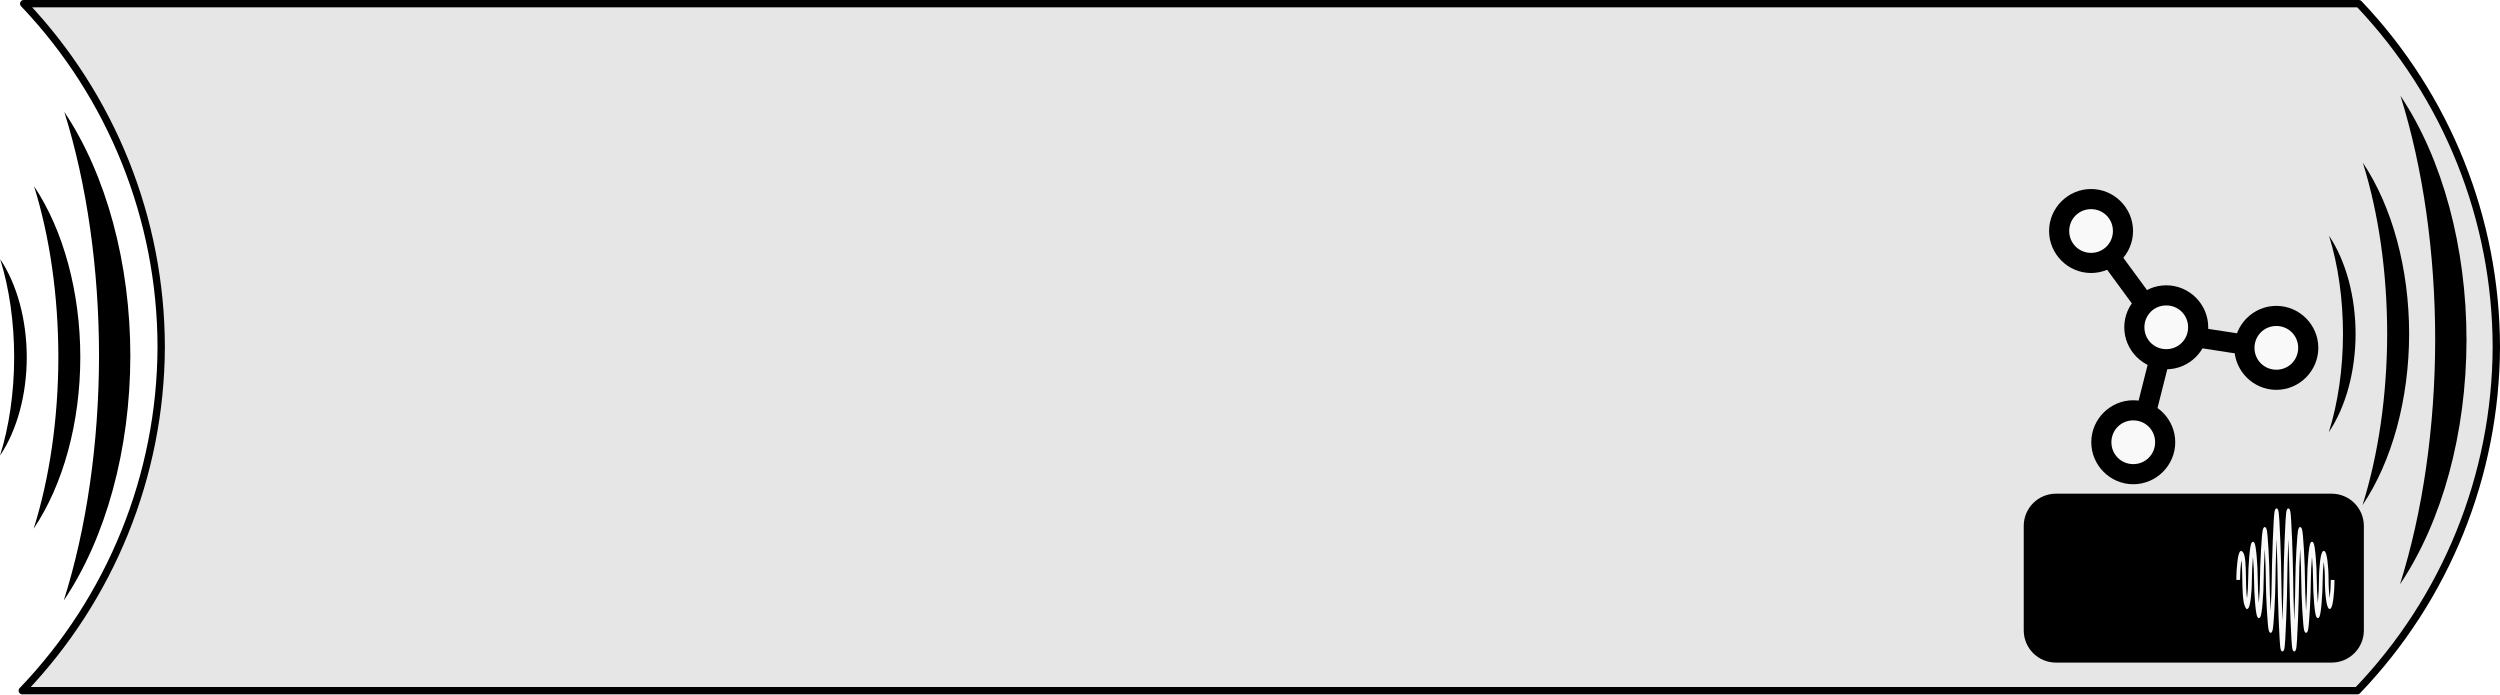
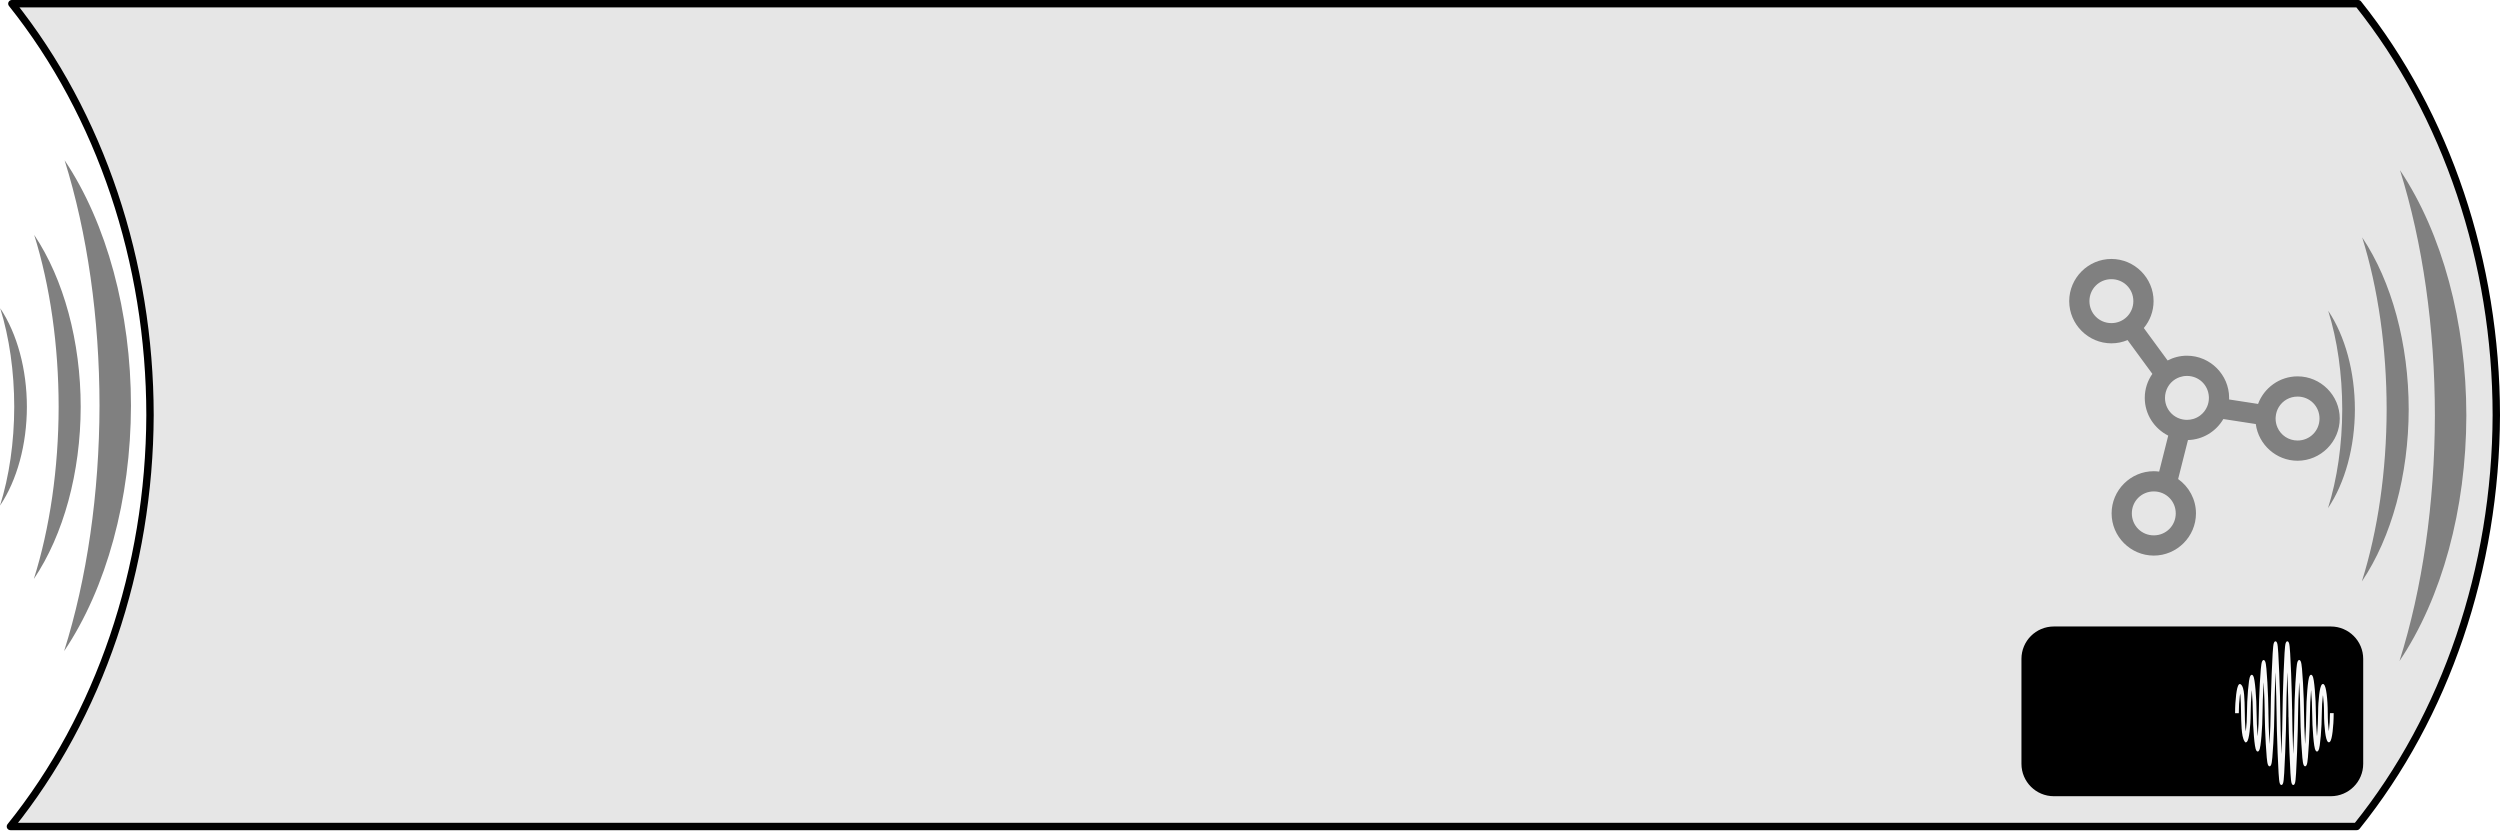
- <svg xmlns="http://www.w3.org/2000/svg" width="680.816" height="189.084" viewBox="0 0 680.816 189.084" version="1.1" id="svg1" xml:space="preserve">
+ <svg xmlns="http://www.w3.org/2000/svg" width="677.576" height="225" viewBox="0 0 677.576 225" version="1.1" id="svg1" xml:space="preserve">
  <defs id="defs1">
    <radialGradient id="lorc-metal-bar-gradient-1" gradientTransform="matrix(1.184387,0,0,0.844319,-129.688,74.317)" cx="215.291" cy="299.644" fx="215.291" fy="299.644" r="198.162" gradientUnits="userSpaceOnUse">
      <stop offset="0%" stop-color="#d0021b" stop-opacity="1" id="stop1-4" />
      <stop offset="100%" stop-color="#d0021b" stop-opacity="1" id="stop2-9" />
    </radialGradient>
    <radialGradient id="lorc-metal-bar-gradient-1-4" gradientTransform="matrix(1.184387,0,0,0.844319,-129.688,74.317)" cx="215.291" cy="299.644" fx="215.291" fy="299.644" r="198.162" gradientUnits="userSpaceOnUse">
      <stop offset="0%" stop-color="#d0021b" stop-opacity="1" id="stop1-4-8" />
      <stop offset="100%" stop-color="#d0021b" stop-opacity="1" id="stop2-9-8" />
    </radialGradient>
    <radialGradient id="lord-berandas-amplitude-gradient-1" gradientTransform="matrix(1.164719,0,0,0.8585762,684.9945,430.0055)" cx="218.942" cy="296.997" fx="218.942" fy="296.997" r="205.097" gradientUnits="userSpaceOnUse">
      <stop offset="0%" stop-color="#f56666" stop-opacity="1" id="stop1" />
      <stop offset="100%" stop-color="#530000" stop-opacity="1" id="stop2" />
    </radialGradient>
    <radialGradient id="lord-berandas-amplitude-gradient-2">
      <stop offset="0%" stop-color="#f56666" stop-opacity="1" id="stop3" />
      <stop offset="100%" stop-color="#530000" stop-opacity="1" id="stop4" />
    </radialGradient>
    <radialGradient id="lord-berandas-amplitude-gradient-7">
      <stop offset="0%" stop-color="#f56666" stop-opacity="1" id="stop5" />
      <stop offset="100%" stop-color="#530000" stop-opacity="1" id="stop6" />
    </radialGradient>
  </defs>
-   <g id="layer2" style="display:inline" transform="translate(-46.68351,-485.4991)">
-     <path d="m 55.945,536.189 a 39.265,83.913 0 0 1 6.632,46.629 39.265,83.913 0 0 1 -6.726,46.643 39.265,63.533 0 0 0 12.704,-46.643 39.265,63.533 0 0 0 -12.609,-46.629 z" style="display:inline;vector-effect:none;fill:#000000;stroke:none;stroke-width:1;stroke-linecap:round;stroke-linejoin:round;paint-order:fill markers stroke" id="path59" />
-     <path d="m 46.738,556.074 a 22.524,48.134 0 0 1 3.804,26.747 22.524,48.134 0 0 1 -3.858,26.756 22.524,36.444 0 0 0 7.287,-26.756 22.524,36.444 0 0 0 -7.233,-26.747 z" style="display:inline;vector-effect:none;fill:#000000;stroke:none;stroke-width:1;stroke-linecap:round;stroke-linejoin:round;paint-order:fill markers stroke" id="path60" />
-     <path d="m 53.141,486.499 c 24.002,25.234 37.404,58.717 37.441,93.543 -0.144,34.879 -13.689,68.369 -37.834,93.541 h 133.795 31.67 87.287 258.959 72.414 7.176 22.742 21.875 c 24.145,-25.172 37.69,-58.662 37.834,-93.541 -0.037,-34.826 -13.439,-68.309 -37.441,-93.543 h -22.268 -22.742 -7.176 -72.414 -258.959 -87.287 -31.67 z" style="display:inline;vector-effect:none;fill:#e6e6e6;stroke:#000000;stroke-width:2;stroke-linecap:round;stroke-linejoin:round;paint-order:fill markers stroke;stop-color:#000000" id="path80" />
-     <path d="m 64.194,515.971 a 56.007,119.691 0 0 1 9.459,66.51 56.007,119.691 0 0 1 -9.594,66.531 56.007,90.622 0 0 0 18.121,-66.531 56.007,90.622 0 0 0 -17.986,-66.51 z" style="display:inline;vector-effect:none;fill:#000000;stroke:none;stroke-width:1;stroke-linecap:round;stroke-linejoin:round;paint-order:fill markers stroke" id="path76" />
+   <g id="layer2" style="display:inline" transform="translate(-49.92442,-450.1436)">
+     <path d="m 59.186,513.797 a 39.265,83.913 0 0 1 6.632,46.629 39.265,83.913 0 0 1 -6.726,46.643 39.265,63.533 0 0 0 12.704,-46.643 39.265,63.533 0 0 0 -12.609,-46.629 z" style="font-variation-settings:normal;display:inline;opacity:1;vector-effect:none;fill:#808080;fill-opacity:1;stroke:none;stroke-width:1;stroke-linecap:round;stroke-linejoin:round;stroke-miterlimit:4;stroke-dasharray:none;stroke-dashoffset:0;stroke-opacity:1;-inkscape-stroke:none;paint-order:fill markers stroke;stop-color:#000000;stop-opacity:1" id="path59" />
+     <path d="m 49.979,533.682 a 22.524,48.134 0 0 1 3.804,26.747 22.524,48.134 0 0 1 -3.858,26.756 22.524,36.444 0 0 0 7.287,-26.756 22.524,36.444 0 0 0 -7.233,-26.747 z" style="font-variation-settings:normal;display:inline;opacity:1;vector-effect:none;fill:#808080;fill-opacity:1;stroke:none;stroke-width:1;stroke-linecap:round;stroke-linejoin:round;stroke-miterlimit:4;stroke-dasharray:none;stroke-dashoffset:0;stroke-opacity:1;-inkscape-stroke:none;paint-order:fill markers stroke;stop-color:#000000;stop-opacity:1" id="path60" />
+     <path d="m 53.141,451.144 c 24.002,30.078 37.404,69.989 37.441,111.501 -0.144,41.576 -13.689,81.495 -37.834,111.499 h 133.795 31.67 87.287 258.959 72.414 7.176 22.742 21.875 c 24.145,-30.004 37.69,-69.923 37.834,-111.499 -0.037,-41.512 -13.439,-81.423 -37.441,-111.501 h -22.268 -22.742 -7.176 -72.414 -258.959 -87.287 -31.67 z" style="display:inline;vector-effect:none;fill:#e6e6e6;stroke:#000000;stroke-width:2;stroke-linecap:round;stroke-linejoin:round;paint-order:fill markers stroke;stop-color:#000000" id="path80" />
+     <path d="m 67.434,493.58 a 56.007,119.691 0 0 1 9.459,66.51 56.007,119.691 0 0 1 -9.594,66.531 56.007,90.622 0 0 0 18.121,-66.531 56.007,90.622 0 0 0 -17.986,-66.51 z" style="font-variation-settings:normal;display:inline;opacity:1;vector-effect:none;fill:#808080;fill-opacity:1;stroke:none;stroke-width:1;stroke-linecap:round;stroke-linejoin:round;stroke-miterlimit:4;stroke-dasharray:none;stroke-dashoffset:0;stroke-opacity:1;-inkscape-stroke:none;paint-order:fill markers stroke;stop-color:#000000;stop-opacity:1" id="path76" />
    <rect style="font-variation-settings:normal;display:inline;vector-effect:none;fill:#000000;fill-opacity:1;stroke:#000000;stroke-width:2;stroke-linecap:round;stroke-linejoin:round;stroke-miterlimit:4;stroke-dasharray:none;stroke-dashoffset:0;stroke-opacity:1;-inkscape-stroke:none;paint-order:fill markers stroke;stop-color:#000000" id="rect78" width="90.625" height="44" x="598.799" y="620.941" rx="7.778" ry="7.778" />
    <path d="m 666.647,623.962 c -0.254,0 -0.383,0.303 -0.438,0.452 -0.055,0.149 -0.075,0.253 -0.095,0.355 -0.039,0.203 -0.063,0.396 -0.088,0.63 -0.05,0.468 -0.096,1.078 -0.142,1.818 -0.092,1.48 -0.183,3.461 -0.264,5.555 -0.161,4.188 -0.282,8.778 -0.282,10.664 0,1.711 -0.119,5.072 -0.277,7.946 -0.01,0.148 -0.017,0.273 -0.026,0.418 -0.01,-0.111 -0.014,-0.206 -0.02,-0.32 -0.159,-2.839 -0.277,-6.194 -0.277,-8.044 v -0.413 -0.011 c -0.014,-2.037 -0.126,-5.117 -0.278,-7.84 -0.081,-1.45 -0.172,-2.778 -0.267,-3.778 -0.047,-0.5 -0.094,-0.913 -0.151,-1.259 -0.029,-0.173 -0.056,-0.327 -0.111,-0.511 -0.028,-0.092 -0.061,-0.196 -0.131,-0.318 -0.07,-0.122 -0.198,-0.277 -0.364,-0.277 -0.171,0 -0.3,0.163 -0.369,0.287 -0.069,0.124 -0.102,0.228 -0.129,0.321 -0.054,0.185 -0.081,0.34 -0.109,0.516 -0.056,0.351 -0.103,0.772 -0.15,1.282 -0.095,1.019 -0.185,2.372 -0.266,3.838 -0.162,2.932 -0.283,6.276 -0.283,8.162 0,1.711 -0.117,4.038 -0.274,5.887 -0.01,0.118 -0.021,0.213 -0.031,0.326 -0.01,-0.081 -0.015,-0.146 -0.023,-0.229 -0.156,-1.813 -0.273,-4.133 -0.273,-5.984 0,-2.013 -0.122,-4.394 -0.287,-6.317 -0.083,-0.961 -0.175,-1.802 -0.277,-2.454 -0.051,-0.326 -0.101,-0.601 -0.174,-0.866 -0.037,-0.132 -0.077,-0.264 -0.153,-0.413 -0.076,-0.148 -0.214,-0.35 -0.416,-0.35 -0.21,0 -0.349,0.216 -0.424,0.368 -0.075,0.152 -0.114,0.286 -0.149,0.42 -0.072,0.269 -0.121,0.551 -0.172,0.886 -0.101,0.67 -0.193,1.533 -0.275,2.51 -0.165,1.953 -0.287,4.328 -0.287,6.215 0,1.711 -0.117,3.377 -0.266,4.564 -0.016,0.13 -0.034,0.229 -0.051,0.347 -0.05,-0.315 -0.096,-0.664 -0.129,-1.082 -0.099,-1.255 -0.125,-2.848 -0.15,-4.422 -0.025,-1.574 -0.048,-3.123 -0.167,-4.41 -0.06,-0.644 -0.14,-1.228 -0.292,-1.751 -0.152,-0.523 -0.422,-1.017 -0.767,-1.136 l -0.043,-0.015 h -0.044 c -0.258,0 -0.41,0.275 -0.503,0.482 -0.093,0.206 -0.154,0.416 -0.212,0.651 -0.116,0.469 -0.211,1.044 -0.297,1.729 -0.172,1.368 -0.295,3.157 -0.295,5.043 h 1.007 c 0,-1.711 0.117,-3.377 0.266,-4.564 0.035,-0.278 0.072,-0.524 0.108,-0.741 0.029,0.186 0.058,0.407 0.081,0.66 0.096,1.039 0.125,2.543 0.15,4.115 0.025,1.572 0.048,3.217 0.162,4.664 0.113,1.446 0.284,2.786 0.847,3.584 l 0.132,0.187 h 0.162 c 0.258,0 0.41,-0.275 0.503,-0.482 0.093,-0.206 0.154,-0.416 0.212,-0.651 0.116,-0.469 0.211,-1.044 0.297,-1.728 0.172,-1.369 0.295,-3.157 0.295,-5.043 0,-1.711 0.117,-4.038 0.274,-5.887 0.01,-0.118 0.021,-0.212 0.031,-0.326 0.01,0.081 0.015,0.146 0.023,0.229 0.156,1.813 0.273,4.133 0.273,5.983 2e-4,2.013 0.122,4.394 0.288,6.317 0.082,0.962 0.174,1.802 0.276,2.454 0.051,0.326 0.101,0.601 0.174,0.865 0.037,0.132 0.077,0.265 0.153,0.413 0.076,0.148 0.214,0.35 0.416,0.35 0.21,0 0.349,-0.216 0.424,-0.368 0.075,-0.152 0.114,-0.286 0.149,-0.42 0.072,-0.269 0.121,-0.551 0.172,-0.886 0.101,-0.67 0.193,-1.533 0.275,-2.51 0.165,-1.953 0.287,-4.328 0.287,-6.215 0,-1.711 0.119,-5.072 0.278,-7.946 0.01,-0.147 0.017,-0.273 0.026,-0.418 0.01,0.112 0.014,0.207 0.02,0.32 0.159,2.839 0.278,6.194 0.278,8.044 v 0.412 0.011 c 0.014,2.037 0.126,5.117 0.278,7.84 0.081,1.45 0.172,2.778 0.267,3.778 0.047,0.5 0.094,0.912 0.151,1.258 0.028,0.173 0.056,0.327 0.111,0.511 0.028,0.092 0.061,0.196 0.131,0.318 0.07,0.122 0.198,0.277 0.364,0.277 0.171,0 0.3,-0.163 0.369,-0.287 0.069,-0.124 0.102,-0.228 0.129,-0.321 0.054,-0.185 0.081,-0.34 0.109,-0.516 0.056,-0.351 0.103,-0.772 0.15,-1.282 0.095,-1.019 0.185,-2.372 0.266,-3.838 0.162,-2.932 0.283,-6.276 0.283,-8.162 0,-1.711 0.119,-6.361 0.279,-10.513 0.01,-0.192 0.016,-0.361 0.023,-0.552 0.01,0.157 0.014,0.294 0.019,0.453 0.16,4.118 0.279,8.762 0.279,10.612 0,2.013 0.121,6.609 0.282,10.764 0.081,2.078 0.171,4.034 0.264,5.494 0.046,0.73 0.092,1.332 0.142,1.793 0.025,0.231 0.049,0.421 0.088,0.623 0.02,0.101 0.041,0.205 0.096,0.354 0.056,0.148 0.186,0.445 0.435,0.445 0.254,0 0.383,-0.303 0.438,-0.452 0.055,-0.149 0.075,-0.253 0.095,-0.355 0.039,-0.203 0.063,-0.396 0.088,-0.63 0.05,-0.468 0.095,-1.078 0.142,-1.818 0.092,-1.48 0.183,-3.461 0.264,-5.555 0.161,-4.188 0.282,-8.777 0.282,-10.664 0,-1.711 0.119,-6.361 0.279,-10.513 0.01,-0.192 0.016,-0.361 0.023,-0.55 0.01,0.156 0.014,0.294 0.019,0.451 0.16,4.118 0.279,8.762 0.279,10.612 v 0.995 h 0.018 c 0.023,2.263 0.121,6.065 0.264,9.769 0.081,2.078 0.171,4.034 0.264,5.494 0.046,0.73 0.092,1.331 0.142,1.793 0.025,0.231 0.049,0.422 0.089,0.624 0.02,0.101 0.041,0.205 0.096,0.354 0.056,0.148 0.186,0.445 0.435,0.445 0.254,0 0.383,-0.303 0.438,-0.453 0.055,-0.149 0.075,-0.253 0.095,-0.355 0.039,-0.203 0.063,-0.395 0.088,-0.629 0.05,-0.468 0.096,-1.078 0.142,-1.818 0.092,-1.48 0.183,-3.461 0.263,-5.555 0.161,-4.188 0.282,-8.778 0.282,-10.664 0,-1.711 0.118,-5.072 0.277,-7.946 0.01,-0.147 0.017,-0.273 0.026,-0.418 0.01,0.112 0.014,0.207 0.02,0.32 0.159,2.839 0.278,6.194 0.278,8.044 0,2.013 0.121,5.363 0.284,8.263 0.081,1.45 0.172,2.778 0.267,3.778 0.048,0.5 0.094,0.912 0.151,1.258 0.028,0.173 0.056,0.327 0.111,0.511 0.028,0.092 0.061,0.196 0.131,0.318 0.07,0.122 0.198,0.277 0.364,0.277 0.171,0 0.3,-0.163 0.369,-0.287 0.069,-0.124 0.102,-0.228 0.129,-0.321 0.054,-0.185 0.081,-0.34 0.109,-0.516 0.056,-0.351 0.103,-0.772 0.15,-1.282 0.095,-1.019 0.185,-2.372 0.267,-3.838 0.162,-2.932 0.283,-6.276 0.283,-8.162 0,-1.711 0.117,-4.038 0.274,-5.887 0.01,-0.117 0.021,-0.212 0.031,-0.325 0.01,0.081 0.015,0.146 0.022,0.228 0.156,1.813 0.273,4.133 0.273,5.984 0,2.013 0.123,4.394 0.288,6.317 0.083,0.962 0.175,1.802 0.276,2.454 0.051,0.326 0.101,0.601 0.174,0.865 0.037,0.132 0.077,0.264 0.153,0.412 0.076,0.148 0.214,0.35 0.416,0.35 0.211,0 0.349,-0.216 0.424,-0.368 0.075,-0.152 0.114,-0.286 0.149,-0.42 0.072,-0.269 0.121,-0.551 0.172,-0.886 0.101,-0.67 0.193,-1.533 0.275,-2.51 0.165,-1.953 0.287,-4.328 0.287,-6.215 0,-1.711 0.117,-3.377 0.266,-4.564 0.014,-0.106 0.028,-0.185 0.042,-0.283 0.01,0.068 0.02,0.117 0.029,0.189 0.148,1.146 0.265,2.807 0.265,4.657 0,2.013 0.123,3.806 0.296,5.149 0.087,0.671 0.183,1.226 0.302,1.681 0.06,0.227 0.122,0.432 0.219,0.63 0.096,0.198 0.251,0.444 0.491,0.444 0.258,0 0.41,-0.275 0.503,-0.482 0.093,-0.206 0.154,-0.416 0.212,-0.651 0.116,-0.469 0.211,-1.044 0.297,-1.729 0.172,-1.369 0.295,-3.157 0.295,-5.043 h -1.007 c 0,1.711 -0.117,3.377 -0.266,4.564 -0.014,0.106 -0.028,0.184 -0.041,0.282 -0.01,-0.068 -0.019,-0.117 -0.029,-0.189 -0.148,-1.146 -0.265,-2.807 -0.265,-4.657 0,-2.013 -0.123,-3.807 -0.296,-5.149 -0.087,-0.671 -0.183,-1.226 -0.302,-1.681 -0.06,-0.227 -0.122,-0.432 -0.219,-0.63 -0.096,-0.198 -0.251,-0.444 -0.491,-0.444 -0.258,0 -0.41,0.275 -0.503,0.482 -0.093,0.206 -0.154,0.416 -0.212,0.651 -0.116,0.469 -0.211,1.044 -0.297,1.728 -0.172,1.369 -0.295,3.157 -0.295,5.044 0,1.711 -0.117,4.038 -0.274,5.887 -0.01,0.117 -0.021,0.212 -0.031,0.326 -0.01,-0.081 -0.015,-0.146 -0.022,-0.229 -0.156,-1.813 -0.273,-4.134 -0.274,-5.984 0,-2.013 -0.122,-4.394 -0.288,-6.317 -0.082,-0.961 -0.175,-1.802 -0.276,-2.454 -0.051,-0.326 -0.101,-0.601 -0.174,-0.865 -0.037,-0.132 -0.077,-0.265 -0.153,-0.413 -0.076,-0.148 -0.214,-0.35 -0.416,-0.35 -0.211,0 -0.349,0.216 -0.424,0.369 -0.075,0.152 -0.114,0.286 -0.149,0.42 -0.072,0.269 -0.121,0.551 -0.172,0.886 -0.101,0.67 -0.193,1.533 -0.275,2.51 -0.165,1.953 -0.287,4.328 -0.287,6.214 0,1.711 -0.119,5.072 -0.277,7.946 -0.01,0.148 -0.017,0.274 -0.026,0.419 -0.01,-0.112 -0.014,-0.207 -0.02,-0.32 -0.159,-2.839 -0.278,-6.194 -0.278,-8.044 0,-2.013 -0.121,-5.363 -0.283,-8.263 -0.081,-1.45 -0.172,-2.778 -0.267,-3.778 -0.047,-0.5 -0.094,-0.912 -0.151,-1.258 -0.028,-0.173 -0.056,-0.326 -0.111,-0.511 -0.028,-0.092 -0.061,-0.196 -0.131,-0.318 -0.07,-0.122 -0.198,-0.277 -0.364,-0.277 -0.171,0 -0.3,0.163 -0.369,0.287 -0.069,0.124 -0.102,0.228 -0.129,0.321 -0.054,0.185 -0.081,0.34 -0.109,0.516 -0.056,0.351 -0.103,0.772 -0.15,1.282 -0.095,1.019 -0.185,2.372 -0.267,3.838 -0.162,2.931 -0.283,6.276 -0.283,8.162 0,1.711 -0.119,6.361 -0.279,10.513 -0.01,0.192 -0.016,0.361 -0.023,0.55 -0.01,-0.156 -0.014,-0.293 -0.019,-0.451 -0.16,-4.118 -0.279,-8.762 -0.279,-10.612 v -0.995 h -0.018 c -0.023,-2.263 -0.121,-6.065 -0.264,-9.769 -0.081,-2.078 -0.171,-4.034 -0.264,-5.494 -0.046,-0.73 -0.092,-1.332 -0.142,-1.793 -0.025,-0.231 -0.048,-0.422 -0.088,-0.624 -0.02,-0.101 -0.041,-0.205 -0.096,-0.354 -0.056,-0.148 -0.186,-0.445 -0.435,-0.445 h -6e-4 c -0.254,0 -0.383,0.304 -0.438,0.453 -0.055,0.149 -0.075,0.253 -0.095,0.355 -0.039,0.203 -0.063,0.396 -0.088,0.629 -0.05,0.468 -0.096,1.078 -0.142,1.818 -0.092,1.48 -0.183,3.461 -0.264,5.555 -0.161,4.188 -0.282,8.778 -0.282,10.664 0,1.711 -0.119,6.361 -0.279,10.513 -0.01,0.192 -0.016,0.36 -0.023,0.549 -0.01,-0.156 -0.014,-0.293 -0.019,-0.45 -0.16,-4.118 -0.279,-8.762 -0.279,-10.612 0,-2.013 -0.121,-6.609 -0.282,-10.764 -0.081,-2.078 -0.171,-4.034 -0.264,-5.494 -0.046,-0.73 -0.092,-1.332 -0.142,-1.793 -0.025,-0.231 -0.048,-0.421 -0.088,-0.623 -0.02,-0.101 -0.041,-0.205 -0.096,-0.354 -0.056,-0.148 -0.186,-0.445 -0.435,-0.445 z" fill="url(#lord-berandas-amplitude-gradient-1)" id="path79" style="display:inline;fill:#f9f9f9;stroke-width:1" />
-     <g id="g80" transform="translate(1775.507,-71.84547)" style="display:inline">
-       <g id="g39" transform="translate(-1835.679,77.77845)" style="display:inline">
-         <g id="g26" style="font-variation-settings:normal;opacity:1;vector-effect:none;fill:#000000;fill-opacity:1;stroke-width:0.365;stroke-linecap:round;stroke-linejoin:round;stroke-miterlimit:4;stroke-dasharray:none;stroke-dashoffset:0;stroke-opacity:1;-inkscape-stroke:none;paint-order:fill markers stroke;stop-color:#000000;stop-opacity:1" transform="matrix(2.740406,0,0,2.740406,530.4795,-657.5073)">
-           <path style="font-variation-settings:normal;vector-effect:none;fill:#000000;fill-opacity:1;stroke-width:0.365;stroke-linecap:round;stroke-linejoin:round;stroke-miterlimit:4;stroke-dasharray:none;stroke-dashoffset:0;stroke-opacity:1;-inkscape-stroke:none;paint-order:fill markers stroke;stop-color:#000000;stop-opacity:1" d="m 60.666,448.022 -1.886,7.47" id="path25" />
-           <path style="font-variation-settings:normal;vector-effect:none;fill:#000000;fill-opacity:1;stroke-width:0.365;stroke-linecap:round;stroke-linejoin:round;stroke-miterlimit:4;stroke-dasharray:none;stroke-dashoffset:0;stroke-opacity:1;-inkscape-stroke:none;paint-order:fill markers stroke;stop-color:#000000;stop-opacity:1" d="m 60.91,447.053 a 1,1 0 0 0 -1.215,0.725 l -1.885,7.471 a 1,1 0 0 0 0.725,1.213 1,1 0 0 0 1.215,-0.725 l 1.885,-7.469 a 1,1 0 0 0 -0.725,-1.215 z" id="path26" />
-         </g>
-         <g id="g28" style="font-variation-settings:normal;opacity:1;vector-effect:none;fill:#000000;fill-opacity:1;stroke-width:0.365;stroke-linecap:round;stroke-linejoin:round;stroke-miterlimit:4;stroke-dasharray:none;stroke-dashoffset:0;stroke-opacity:1;-inkscape-stroke:none;paint-order:fill markers stroke;stop-color:#000000;stop-opacity:1" transform="matrix(2.740406,0,0,2.740406,530.4795,-657.5073)">
-           <path style="font-variation-settings:normal;vector-effect:none;fill:#000000;fill-opacity:1;stroke-width:0.365;stroke-linecap:round;stroke-linejoin:round;stroke-miterlimit:4;stroke-dasharray:none;stroke-dashoffset:0;stroke-opacity:1;-inkscape-stroke:none;paint-order:fill markers stroke;stop-color:#000000;stop-opacity:1" d="m 60.827,448 9.322,1.437" id="path27" />
-           <path style="font-variation-settings:normal;vector-effect:none;fill:#000000;fill-opacity:1;stroke-width:0.365;stroke-linecap:round;stroke-linejoin:round;stroke-miterlimit:4;stroke-dasharray:none;stroke-dashoffset:0;stroke-opacity:1;-inkscape-stroke:none;paint-order:fill markers stroke;stop-color:#000000;stop-opacity:1" d="m 60.98,447.012 a 1,1 0 0 0 -1.141,0.836 1,1 0 0 0 0.836,1.141 l 9.32,1.438 a 1,1 0 0 0 1.141,-0.836 1,1 0 0 0 -0.836,-1.141 z" id="path28" />
-         </g>
-         <g id="g30" style="font-variation-settings:normal;opacity:1;vector-effect:none;fill:#000000;fill-opacity:1;stroke-width:0.365;stroke-linecap:round;stroke-linejoin:round;stroke-miterlimit:4;stroke-dasharray:none;stroke-dashoffset:0;stroke-opacity:1;-inkscape-stroke:none;paint-order:fill markers stroke;stop-color:#000000;stop-opacity:1" transform="matrix(2.740406,0,0,2.740406,530.4795,-657.5073)">
-           <path style="font-variation-settings:normal;vector-effect:none;fill:#000000;fill-opacity:1;stroke-width:0.365;stroke-linecap:round;stroke-linejoin:round;stroke-miterlimit:4;stroke-dasharray:none;stroke-dashoffset:0;stroke-opacity:1;-inkscape-stroke:none;paint-order:fill markers stroke;stop-color:#000000;stop-opacity:1" d="m 60.666,448.022 -5.545,-7.558" id="path29" />
-           <path style="font-variation-settings:normal;vector-effect:none;fill:#000000;fill-opacity:1;stroke-width:0.365;stroke-linecap:round;stroke-linejoin:round;stroke-miterlimit:4;stroke-dasharray:none;stroke-dashoffset:0;stroke-opacity:1;-inkscape-stroke:none;paint-order:fill markers stroke;stop-color:#000000;stop-opacity:1" d="m 55.273,439.477 a 1,1 0 0 0 -0.744,0.182 1,1 0 0 0 -0.215,1.398 l 5.545,7.557 a 1,1 0 0 0 1.398,0.215 1,1 0 0 0 0.215,-1.396 l -5.545,-7.559 a 1,1 0 0 0 -0.654,-0.396 z" id="path30" />
-         </g>
-         <path style="fill:#f9f9f9;stroke-width:1;stroke-linecap:round;stroke-linejoin:round;paint-order:fill markers stroke" d="m 697.641,600.105 a 8.694,8.694 0 0 1 -8.694,8.694 8.694,8.694 0 0 1 -8.694,-8.694 8.694,8.694 0 0 1 8.694,-8.694 8.694,8.694 0 0 1 8.694,8.694 z" id="path31" />
-         <path style="font-variation-settings:normal;opacity:1;vector-effect:none;fill:#000000;fill-opacity:1;stroke-width:1;stroke-linecap:round;stroke-linejoin:round;stroke-miterlimit:4;stroke-dasharray:none;stroke-dashoffset:0;stroke-opacity:1;-inkscape-stroke:none;paint-order:fill markers stroke;stop-color:#000000;stop-opacity:1" d="m 687.798,588.567 c -6.283,0 -11.433,5.15 -11.433,11.433 0,6.283 5.15,11.438 11.433,11.438 6.283,0 11.433,-5.155 11.433,-11.438 0,-6.283 -5.15,-11.433 -11.433,-11.433 z m 0,5.481 c 3.321,0 5.952,2.631 5.952,5.952 0,3.321 -2.631,5.957 -5.952,5.957 -3.321,0 -5.952,-2.637 -5.952,-5.957 0,-3.321 2.631,-5.952 5.952,-5.952 z" id="path32" />
-         <g id="g34" transform="translate(38.96468,-25.70638)">
-           <path style="fill:#f9f9f9;stroke-width:1;stroke-linecap:round;stroke-linejoin:round;paint-order:fill markers stroke" d="m 697.641,600.105 a 8.694,8.694 0 0 1 -8.694,8.694 8.694,8.694 0 0 1 -8.694,-8.694 8.694,8.694 0 0 1 8.694,-8.694 8.694,8.694 0 0 1 8.694,8.694 z" id="path33" />
-           <path style="font-variation-settings:normal;opacity:1;vector-effect:none;fill:#000000;fill-opacity:1;stroke-width:1;stroke-linecap:round;stroke-linejoin:round;stroke-miterlimit:4;stroke-dasharray:none;stroke-dashoffset:0;stroke-opacity:1;-inkscape-stroke:none;paint-order:fill markers stroke;stop-color:#000000;stop-opacity:1" d="m 687.798,588.567 c -6.283,0 -11.433,5.15 -11.433,11.433 0,6.283 5.15,11.438 11.433,11.438 6.283,0 11.433,-5.155 11.433,-11.438 0,-6.283 -5.15,-11.433 -11.433,-11.433 z m 0,5.481 c 3.321,0 5.952,2.631 5.952,5.952 0,3.321 -2.631,5.957 -5.952,5.957 -3.321,0 -5.952,-2.637 -5.952,-5.957 0,-3.321 2.631,-5.952 5.952,-5.952 z" id="path34" />
-         </g>
-         <g id="g36" transform="translate(-11.49053,-57.52631)">
-           <path style="fill:#f9f9f9;stroke-width:1;stroke-linecap:round;stroke-linejoin:round;paint-order:fill markers stroke" d="m 697.641,600.105 a 8.694,8.694 0 0 1 -8.694,8.694 8.694,8.694 0 0 1 -8.694,-8.694 8.694,8.694 0 0 1 8.694,-8.694 8.694,8.694 0 0 1 8.694,8.694 z" id="path35" />
-           <path style="font-variation-settings:normal;opacity:1;vector-effect:none;fill:#000000;fill-opacity:1;stroke-width:1;stroke-linecap:round;stroke-linejoin:round;stroke-miterlimit:4;stroke-dasharray:none;stroke-dashoffset:0;stroke-opacity:1;-inkscape-stroke:none;paint-order:fill markers stroke;stop-color:#000000;stop-opacity:1" d="m 687.798,588.567 c -6.283,0 -11.433,5.15 -11.433,11.433 0,6.283 5.15,11.438 11.433,11.438 6.283,0 11.433,-5.155 11.433,-11.438 0,-6.283 -5.15,-11.433 -11.433,-11.433 z m 0,5.481 c 3.321,0 5.952,2.631 5.952,5.952 0,3.321 -2.631,5.957 -5.952,5.957 -3.321,0 -5.952,-2.637 -5.952,-5.957 0,-3.321 2.631,-5.952 5.952,-5.952 z" id="path36" />
-         </g>
-         <g id="g38" transform="translate(8.986183,-31.30433)">
-           <path style="fill:#f9f9f9;stroke-width:1;stroke-linecap:round;stroke-linejoin:round;paint-order:fill markers stroke" d="m 697.641,600.105 a 8.694,8.694 0 0 1 -8.694,8.694 8.694,8.694 0 0 1 -8.694,-8.694 8.694,8.694 0 0 1 8.694,-8.694 8.694,8.694 0 0 1 8.694,8.694 z" id="path37" />
-           <path style="font-variation-settings:normal;opacity:1;vector-effect:none;fill:#000000;fill-opacity:1;stroke-width:1;stroke-linecap:round;stroke-linejoin:round;stroke-miterlimit:4;stroke-dasharray:none;stroke-dashoffset:0;stroke-opacity:1;-inkscape-stroke:none;paint-order:fill markers stroke;stop-color:#000000;stop-opacity:1" d="m 687.798,588.567 c -6.283,0 -11.433,5.15 -11.433,11.433 0,6.283 5.15,11.438 11.433,11.438 6.283,0 11.433,-5.155 11.433,-11.438 0,-6.283 -5.15,-11.433 -11.433,-11.433 z m 0,5.481 c 3.321,0 5.952,2.631 5.952,5.952 0,3.321 -2.631,5.957 -5.952,5.957 -3.321,0 -5.952,-2.637 -5.952,-5.957 0,-3.321 2.631,-5.952 5.952,-5.952 z" id="path38" />
-         </g>
-       </g>
-       <g id="g41" transform="translate(-2475.903,-161.9307)" style="display:inline">
-         <path d="m 1400.789,745.359 a 56.007,119.691 0 0 1 9.459,66.51 56.007,119.691 0 0 1 -9.594,66.531 56.007,90.622 0 0 0 18.121,-66.531 56.007,90.622 0 0 0 -17.986,-66.51 z" style="display:inline;vector-effect:none;fill:#000000;stroke:none;stroke-width:1;stroke-linecap:round;stroke-linejoin:round;paint-order:fill markers stroke" id="path39" />
-         <path d="m 1390.54,763.577 a 39.265,83.913 0 0 1 6.632,46.629 39.265,83.913 0 0 1 -6.726,46.643 39.265,63.533 0 0 0 12.704,-46.643 39.265,63.533 0 0 0 -12.61,-46.629 z" style="display:inline;vector-effect:none;fill:#000000;stroke:none;stroke-width:1;stroke-linecap:round;stroke-linejoin:round;paint-order:fill markers stroke" id="path40" />
-         <path d="m 1381.333,783.462 a 22.524,48.134 0 0 1 3.804,26.747 22.524,48.134 0 0 1 -3.858,26.756 22.524,36.444 0 0 0 7.287,-26.756 22.524,36.444 0 0 0 -7.233,-26.747 z" style="display:inline;vector-effect:none;fill:#000000;stroke:none;stroke-width:1;stroke-linecap:round;stroke-linejoin:round;paint-order:fill markers stroke" id="path41" />
-       </g>
-     </g>
+     <path d="m 700.394,496.262 a 56.007,119.691 0 0 1 9.459,66.51 56.007,119.691 0 0 1 -9.594,66.531 56.007,90.622 0 0 0 18.121,-66.531 56.007,90.622 0 0 0 -17.986,-66.51 z" style="display:inline;vector-effect:none;fill:#808080;stroke:none;stroke-width:1;stroke-linecap:round;stroke-linejoin:round;paint-order:fill markers stroke" id="path39" />
+     <path d="m 690.145,514.48 a 39.265,83.913 0 0 1 6.632,46.629 39.265,83.913 0 0 1 -6.726,46.643 39.265,63.533 0 0 0 12.704,-46.643 39.265,63.533 0 0 0 -12.61,-46.629 z" style="display:inline;vector-effect:none;fill:#808080;stroke:none;stroke-width:1;stroke-linecap:round;stroke-linejoin:round;paint-order:fill markers stroke" id="path40" />
+     <path d="m 680.938,534.365 a 22.524,48.134 0 0 1 3.804,26.747 22.524,48.134 0 0 1 -3.858,26.756 22.524,36.444 0 0 0 7.287,-26.756 22.524,36.444 0 0 0 -7.233,-26.747 z" style="display:inline;vector-effect:none;fill:#808080;stroke:none;stroke-width:1;stroke-linecap:round;stroke-linejoin:round;paint-order:fill markers stroke" id="path41" />
+     <path d="m 622.177,520.327 c -6.283,0 -11.434,5.151 -11.434,11.434 0,6.283 5.151,11.438 11.434,11.438 1.55,0 3.029,-0.317 4.381,-0.885 l 6.721,9.16 c -1.293,1.852 -2.059,4.094 -2.059,6.508 0,4.462 2.605,8.345 6.361,10.227 l -2.459,9.75 c -0.478,-0.062 -0.961,-0.104 -1.455,-0.104 -6.283,0 -11.434,5.149 -11.434,11.432 0,6.283 5.151,11.438 11.434,11.438 6.283,0 11.432,-5.155 11.432,-11.438 0,-3.829 -1.917,-7.23 -4.834,-9.309 l 2.668,-10.57 c 4.079,-0.1 7.642,-2.37 9.586,-5.693 l 8.791,1.357 c 0.739,5.585 5.546,9.947 11.322,9.947 6.283,0 11.432,-5.157 11.432,-11.439 0,-6.283 -5.149,-11.432 -11.432,-11.432 -4.89,0 -9.082,3.127 -10.705,7.473 l -7.863,-1.213 c 0.005,-0.142 0.021,-0.282 0.021,-0.426 0,-6.283 -5.149,-11.432 -11.432,-11.432 -1.887,0 -3.667,0.473 -5.24,1.293 l -6.451,-8.793 c 1.65,-1.984 2.646,-4.527 2.646,-7.289 0,-6.283 -5.149,-11.434 -11.432,-11.434 z m 0,5.48 c 3.321,0 5.951,2.633 5.951,5.953 0,3.321 -2.631,5.957 -5.951,5.957 -3.321,0 -5.953,-2.636 -5.953,-5.957 0,-3.321 2.633,-5.953 5.953,-5.953 z m 20.477,26.223 c 3.179,0 5.72,2.414 5.932,5.533 0.009,0.139 0.019,0.277 0.019,0.418 0,0.814 -0.16,1.586 -0.447,2.289 -0.406,0.993 -1.074,1.843 -1.916,2.477 -0.554,0.416 -1.181,0.741 -1.865,0.943 -0.545,0.161 -1.121,0.248 -1.723,0.248 -0.391,0 -0.77,-0.04 -1.139,-0.109 -0.949,-0.18 -1.813,-0.581 -2.539,-1.148 -1.389,-1.085 -2.275,-2.776 -2.275,-4.699 0,-0.542 0.077,-1.063 0.209,-1.561 0.266,-1.003 0.781,-1.898 1.48,-2.613 0.642,-0.656 1.436,-1.156 2.33,-1.457 0.605,-0.204 1.254,-0.32 1.934,-0.32 z m 29.979,5.598 c 3.321,0 5.951,2.631 5.951,5.951 0,3.321 -2.631,5.959 -5.951,5.959 -2.465,0 -4.548,-1.456 -5.459,-3.562 -0.316,-0.732 -0.494,-1.541 -0.494,-2.396 0,-0.152 0.013,-0.3 0.023,-0.449 0.07,-0.968 0.365,-1.865 0.834,-2.645 1.036,-1.719 2.915,-2.857 5.096,-2.857 z m -38.965,25.707 c 3.321,0 5.951,2.631 5.951,5.951 0,3.321 -2.631,5.957 -5.951,5.957 -3.321,0 -5.951,-2.636 -5.951,-5.957 0,-3.321 2.631,-5.951 5.951,-5.951 z" style="font-variation-settings:normal;opacity:1;vector-effect:none;fill:#808080;fill-opacity:1;stroke:none;stroke-width:1;stroke-linecap:round;stroke-linejoin:round;stroke-miterlimit:4;stroke-dasharray:none;stroke-dashoffset:0;stroke-opacity:1;-inkscape-stroke:none;paint-order:fill markers stroke;stop-color:#000000;stop-opacity:1" id="path15" />
  </g>
</svg>
